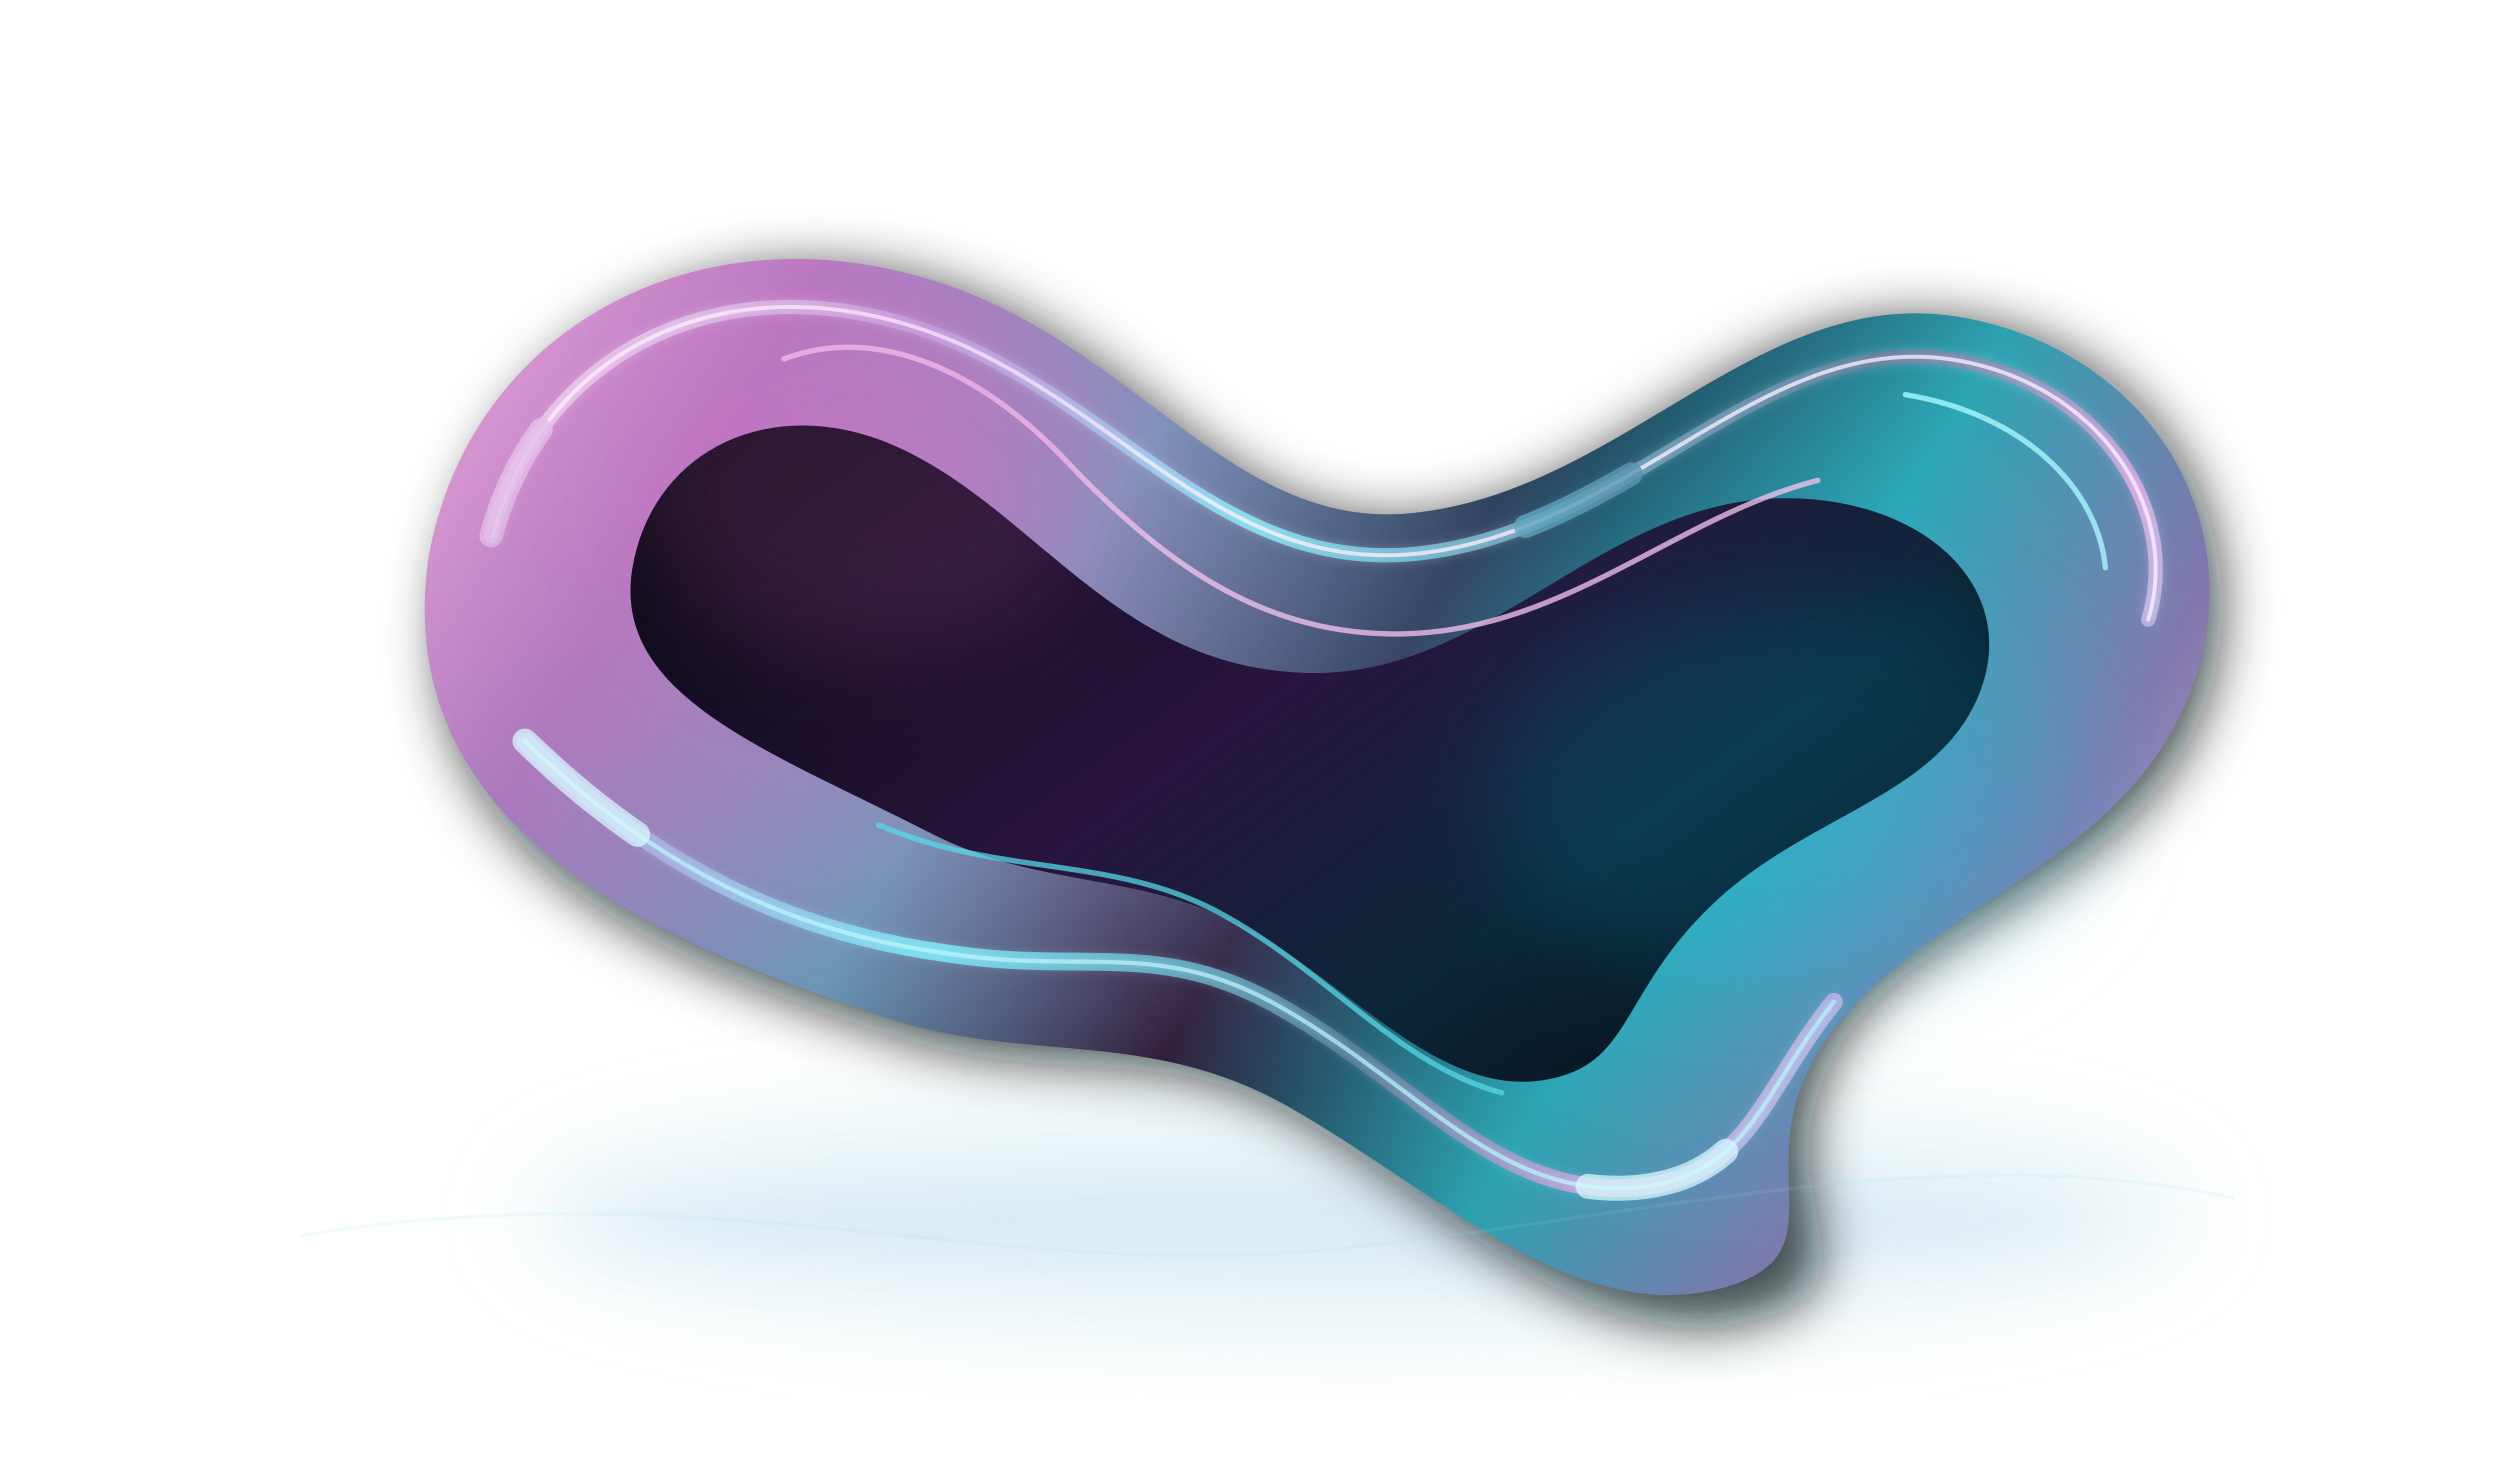
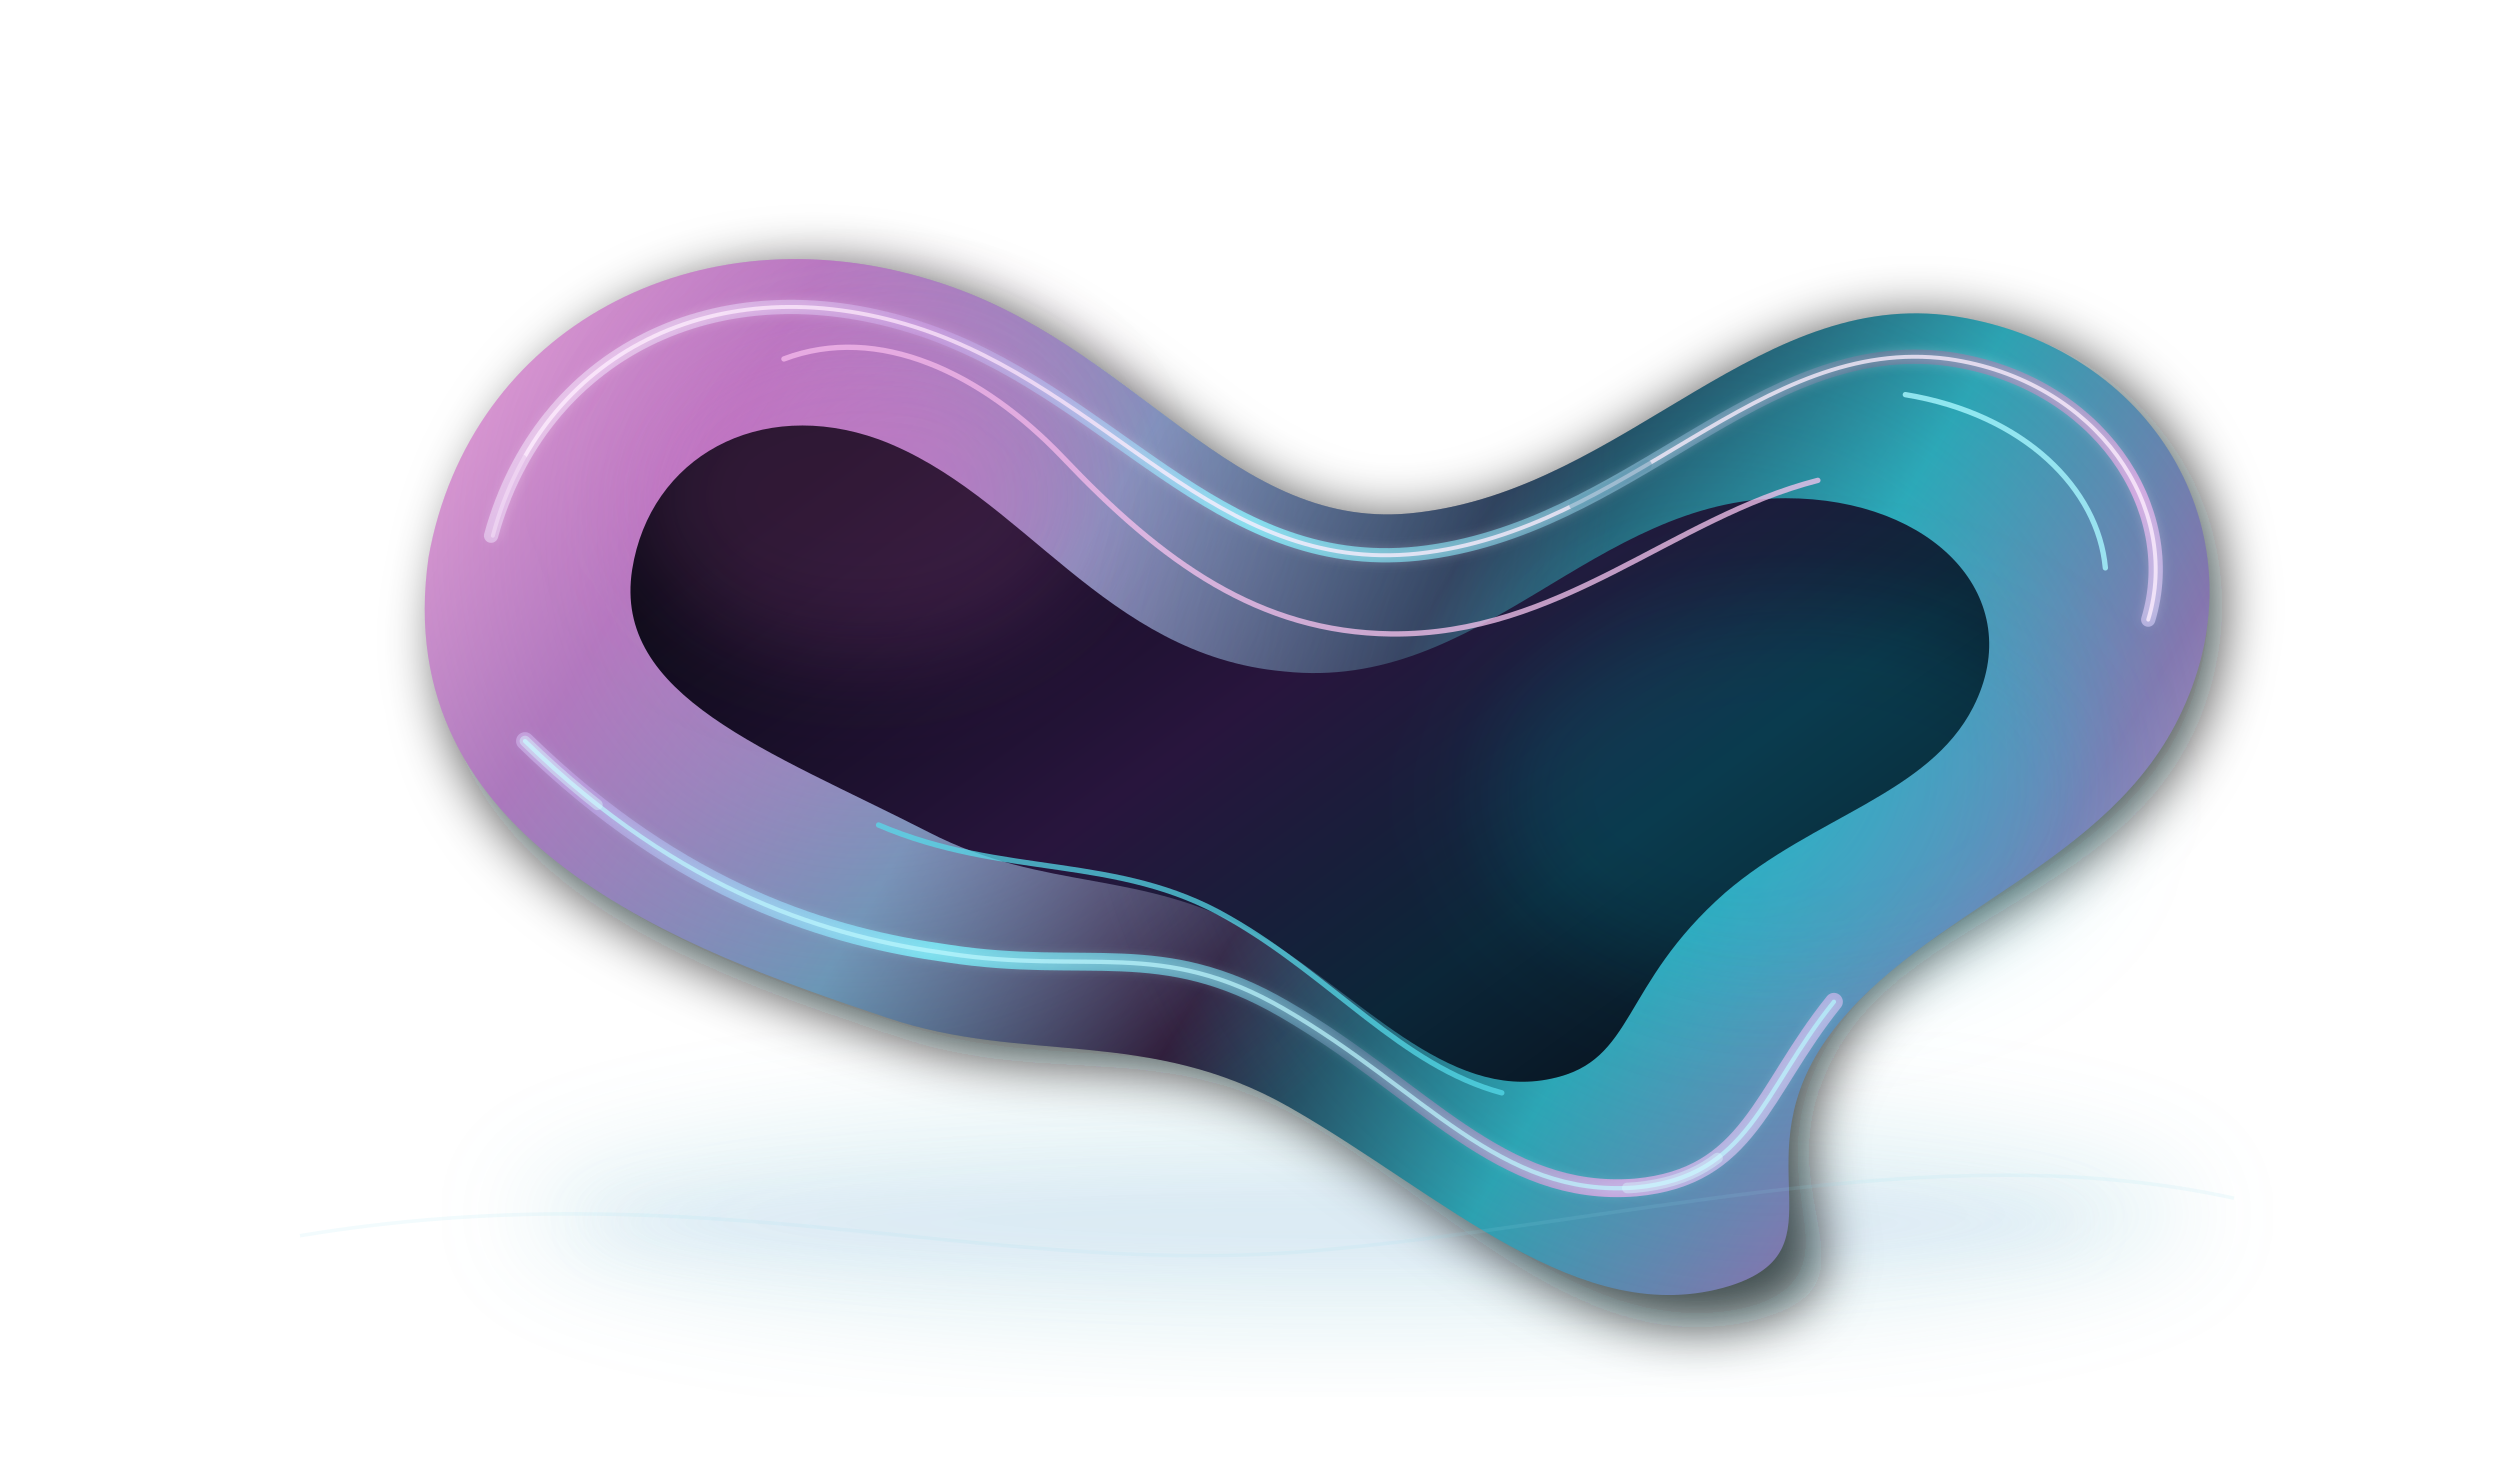
<svg xmlns="http://www.w3.org/2000/svg" viewBox="0 0 1400 820" fill="none">
  <defs>
    <linearGradient id="glass" x1="250" y1="120" x2="1180" y2="680" gradientUnits="userSpaceOnUse">
      <stop stop-color="#F1B3DF" />
      <stop offset=".18" stop-color="#9C78B8" />
      <stop offset=".37" stop-color="#4D9EB0" />
      <stop offset=".54" stop-color="#20172F" />
      <stop offset=".72" stop-color="#2D9EAD" />
      <stop offset=".88" stop-color="#8E6CA9" />
      <stop offset="1" stop-color="#D6A0D0" />
    </linearGradient>
    <linearGradient id="edge" x1="310" y1="110" x2="1080" y2="690" gradientUnits="userSpaceOnUse">
      <stop stop-color="#F8D9F0" />
      <stop offset=".22" stop-color="#BA91D8" />
      <stop offset=".44" stop-color="#74E4F3" />
      <stop offset=".67" stop-color="#4D718F" />
      <stop offset=".84" stop-color="#D3A2E0" />
      <stop offset="1" stop-color="#74D8E4" />
    </linearGradient>
    <linearGradient id="shade" x1="560" y1="190" x2="920" y2="690" gradientUnits="userSpaceOnUse">
      <stop stop-color="#0C0A18" />
      <stop offset=".4" stop-color="#28153D" />
      <stop offset=".7" stop-color="#0B2638" />
      <stop offset="1" stop-color="#070A14" />
    </linearGradient>
    <radialGradient id="pinkGlow" cx="0" cy="0" r="1" gradientTransform="matrix(320 230 -250 350 500 285)" gradientUnits="userSpaceOnUse">
      <stop stop-color="#E979D0" stop-opacity=".55" />
      <stop offset="1" stop-color="#E979D0" stop-opacity="0" />
    </radialGradient>
    <radialGradient id="cyanGlow" cx="0" cy="0" r="1" gradientTransform="matrix(300 240 -220 275 970 420)" gradientUnits="userSpaceOnUse">
      <stop stop-color="#27D7E9" stop-opacity=".38" />
      <stop offset="1" stop-color="#27D7E9" stop-opacity="0" />
    </radialGradient>
    <filter id="blur" x="-20%" y="-25%" width="140%" height="150%">
      <feGaussianBlur stdDeviation="28" />
    </filter>
    <filter id="softShadow" x="90" y="30" width="1250" height="760" filterUnits="userSpaceOnUse">
      <feGaussianBlur stdDeviation="15" />
    </filter>
    <filter id="gloss" x="-20%" y="-20%" width="140%" height="140%">
      <feGaussianBlur stdDeviation="3.5" result="blur" />
      <feMerge>
        <feMergeNode in="blur" />
        <feMergeNode in="SourceGraphic" />
      </feMerge>
    </filter>
  </defs>
  <ellipse cx="760" cy="680" rx="470" ry="68" fill="#2A9CB4" opacity=".12" filter="url(#blur)" />
  <ellipse cx="750" cy="685" rx="420" ry="28" fill="#9CB7E8" opacity=".15" filter="url(#softShadow)" />
  <g id="ribbon" transform-origin="700 410">
    <path d="M250 323C275 183 411 118 539 165C650 205 693 305 802 290C914 275 976 164 1097 180C1208 194 1274 301 1230 405C1190 498 1072 514 1030 585C979 669 1064 718 981 739C889 761 815 677 731 627C652 581 589 608 506 581C394 544 221 488 250 323Z" fill="#020711" opacity=".72" filter="url(#softShadow)" />
    <path d="M240 312C263 184 390 116 522 157C637 192 690 300 794 287C912 273 987 157 1100 178C1209 198 1267 302 1222 398C1182 485 1077 509 1025 579C973 649 1034 699 969 720C885 746 808 669 722 620C643 575 574 596 497 570C383 532 217 472 240 312Z" fill="url(#glass)" />
    <path d="M240 312C263 184 390 116 522 157C637 192 690 300 794 287C912 273 987 157 1100 178C1209 198 1267 302 1222 398C1182 485 1077 509 1025 579C973 649 1034 699 969 720C885 746 808 669 722 620C643 575 574 596 497 570C383 532 217 472 240 312Z" fill="url(#pinkGlow)" />
    <path d="M240 312C263 184 390 116 522 157C637 192 690 300 794 287C912 273 987 157 1100 178C1209 198 1267 302 1222 398C1182 485 1077 509 1025 579C973 649 1034 699 969 720C885 746 808 669 722 620C643 575 574 596 497 570C383 532 217 472 240 312Z" fill="url(#cyanGlow)" />
    <path d="M354 319C364 256 425 222 492 246C573 276 618 367 719 376C830 388 892 279 1000 279C1083 279 1136 335 1105 396C1080 445 1016 457 966 500C907 552 916 594 869 604C810 617 761 556 704 523C639 486 586 500 520 466C430 420 343 390 354 319Z" fill="url(#shade)" />
    <path d="M275 300C303 198 401 148 512 183C622 218 680 322 794 310C913 297 985 187 1091 201C1175 213 1222 285 1203 347" stroke="url(#edge)" stroke-width="8" stroke-linecap="round" opacity=".9" />
    <path d="M276 300C303 198 401 148 512 183C622 218 680 322 794 310C913 297 985 187 1091 201C1175 213 1222 285 1203 347" stroke="#FFF0FF" stroke-width="2.2" stroke-linecap="round" opacity=".8" filter="url(#gloss)" />
    <path d="M294 415C382 501 466 525 531 534C609 546 650 525 719 565C797 610 840 671 916 665C980 659 986 612 1027 561" stroke="url(#edge)" stroke-width="10" stroke-linecap="round" opacity=".9" />
    <path d="M294 415C382 501 466 525 531 534C609 546 650 525 719 565C797 610 840 671 916 665C980 659 986 612 1027 561" stroke="#BDF8FF" stroke-width="2.4" stroke-linecap="round" opacity=".75" filter="url(#gloss)" />
-     <path class="ribbon-current ribbon-current-top" d="M275 300C303 198 401 148 512 183C622 218 680 322 794 310C913 297 985 187 1091 201C1175 213 1222 285 1203 347" stroke="url(#edge)" stroke-width="13" stroke-dasharray="66 610" stroke-linecap="round" opacity=".8" />
-     <path class="ribbon-current ribbon-current-bottom" d="M294 415C382 501 466 525 531 534C609 546 650 525 719 565C797 610 840 671 916 665C980 659 986 612 1027 561" stroke="#d8fbff" stroke-width="14" stroke-dasharray="82 580" stroke-linecap="round" opacity=".72" />
+     <path class="ribbon-current ribbon-current-top" d="M275 300C303 198 401 148 512 183C622 218 680 322 794 310C913 297 985 187 1091 201C1175 213 1222 285 1203 347" stroke="url(#edge)" stroke-width="6" stroke-dasharray="46 660" stroke-linecap="round" opacity=".48" />
+     <path class="ribbon-current ribbon-current-bottom" d="M294 415C382 501 466 525 531 534C609 546 650 525 719 565C797 610 840 671 916 665C980 659 986 612 1027 561" stroke="#d8fbff" stroke-width="6" stroke-dasharray="54 630" stroke-linecap="round" opacity=".42" />
    <path d="M439 201C492 181 550 209 595 256C651 315 705 354 779 355C874 356 936 290 1018 269" stroke="#F9C5F0" stroke-width="3" stroke-linecap="round" opacity=".75" />
    <path d="M492 462C562 492 626 478 688 514C746 547 785 597 841 612" stroke="#56DDEB" stroke-width="3" stroke-linecap="round" opacity=".72" />
    <path d="M1067 221C1134 232 1175 274 1179 318" stroke="#A8F7FF" stroke-width="3" stroke-linecap="round" opacity=".8" />
  </g>
  <g opacity=".55" filter="url(#blur)">
    <ellipse cx="484" cy="278" rx="130" ry="90" fill="#D95BBF" fill-opacity=".32" />
    <ellipse cx="1004" cy="445" rx="170" ry="110" fill="#19C5DD" fill-opacity=".24" />
  </g>
  <path d="M168 692C391 655 551 715 729 701C902 687 1083 634 1251 671" stroke="#8EDDF0" stroke-opacity=".12" stroke-width="2" />
  <style>
    #ribbon { animation: drift 12s ease-in-out infinite alternate; }
    .ribbon-current { animation-iteration-count: infinite; animation-timing-function: linear; }
-     .ribbon-current-top { animation: ribbon-current-forward 6.4s linear infinite; }
-     .ribbon-current-bottom { animation: ribbon-current-reverse 7.8s linear infinite; }
+     .ribbon-current-top { animation: ribbon-current-forward 9s linear infinite; }
+     .ribbon-current-bottom { animation: ribbon-current-reverse 11s linear infinite; }
    @keyframes ribbon-current-forward { from { stroke-dashoffset: 676; } to { stroke-dashoffset: 0; } }
    @keyframes ribbon-current-reverse { from { stroke-dashoffset: 0; } to { stroke-dashoffset: 662; } }
    @keyframes drift { from { transform: translate(-9px, 5px) rotate(-1deg); } to { transform: translate(10px, -8px) rotate(1deg); } }
    @media (prefers-reduced-motion: reduce) { #ribbon, .ribbon-current { animation: none !important; } }
  </style>
</svg>
